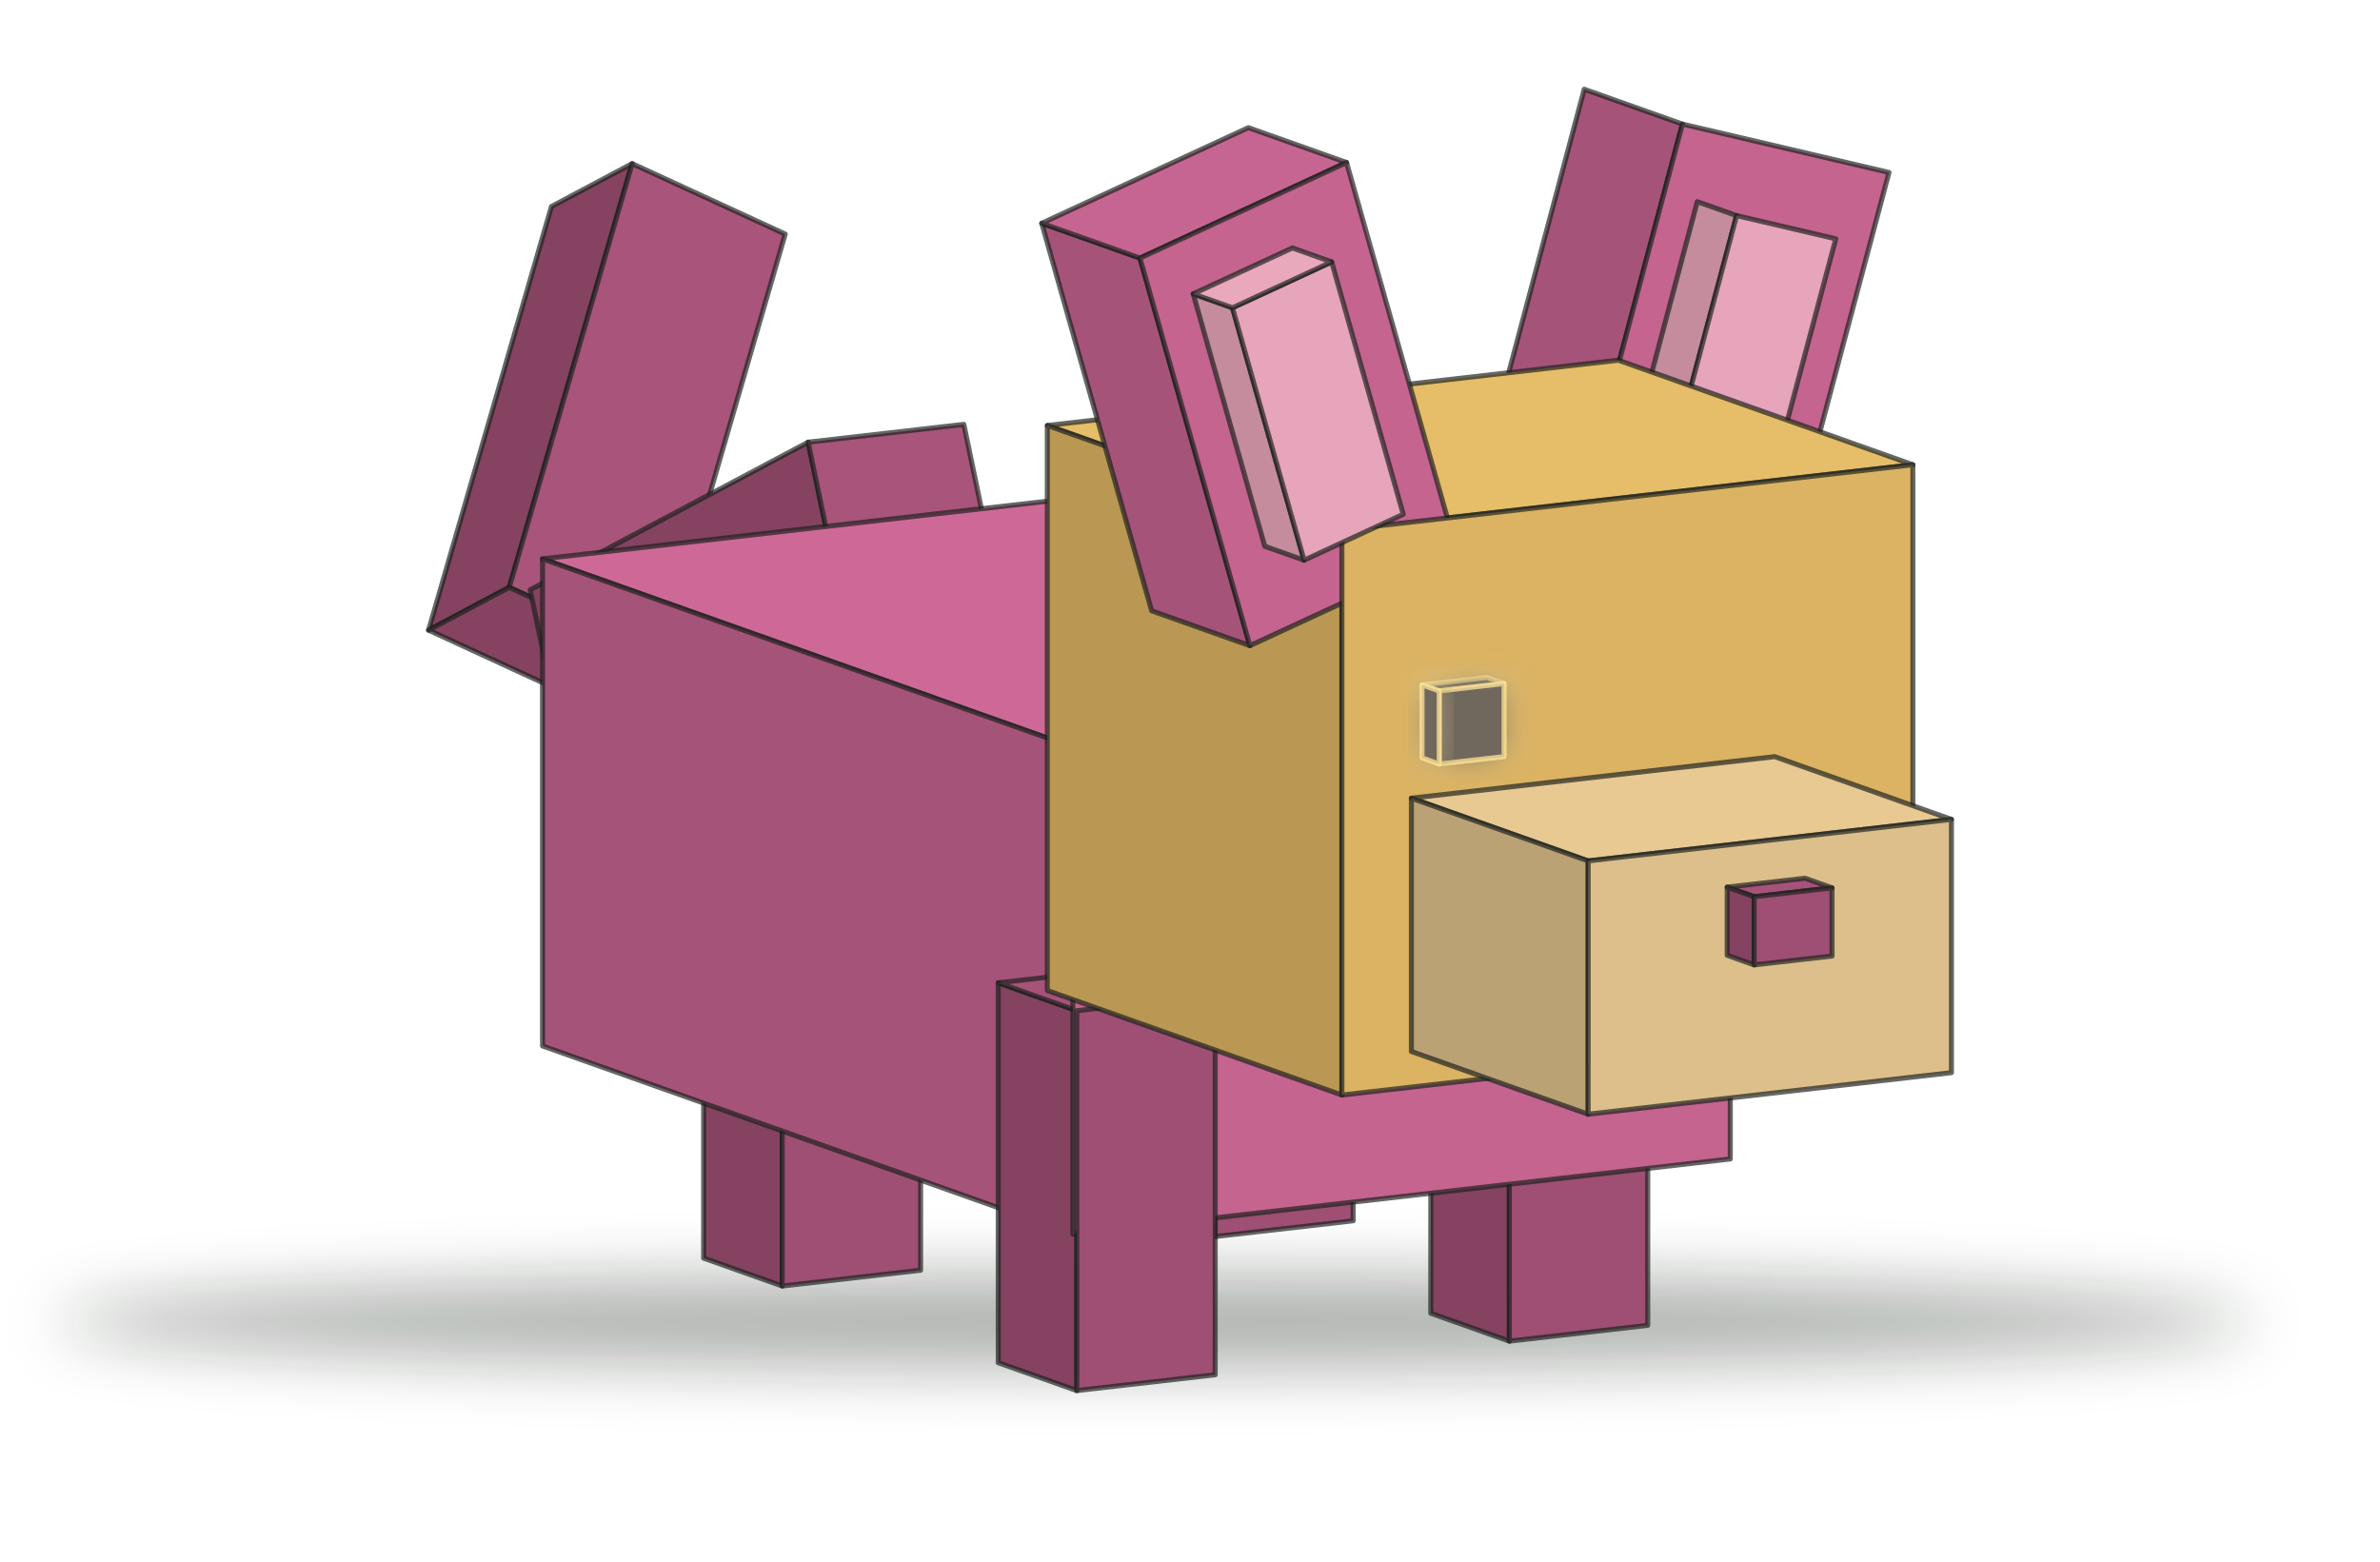
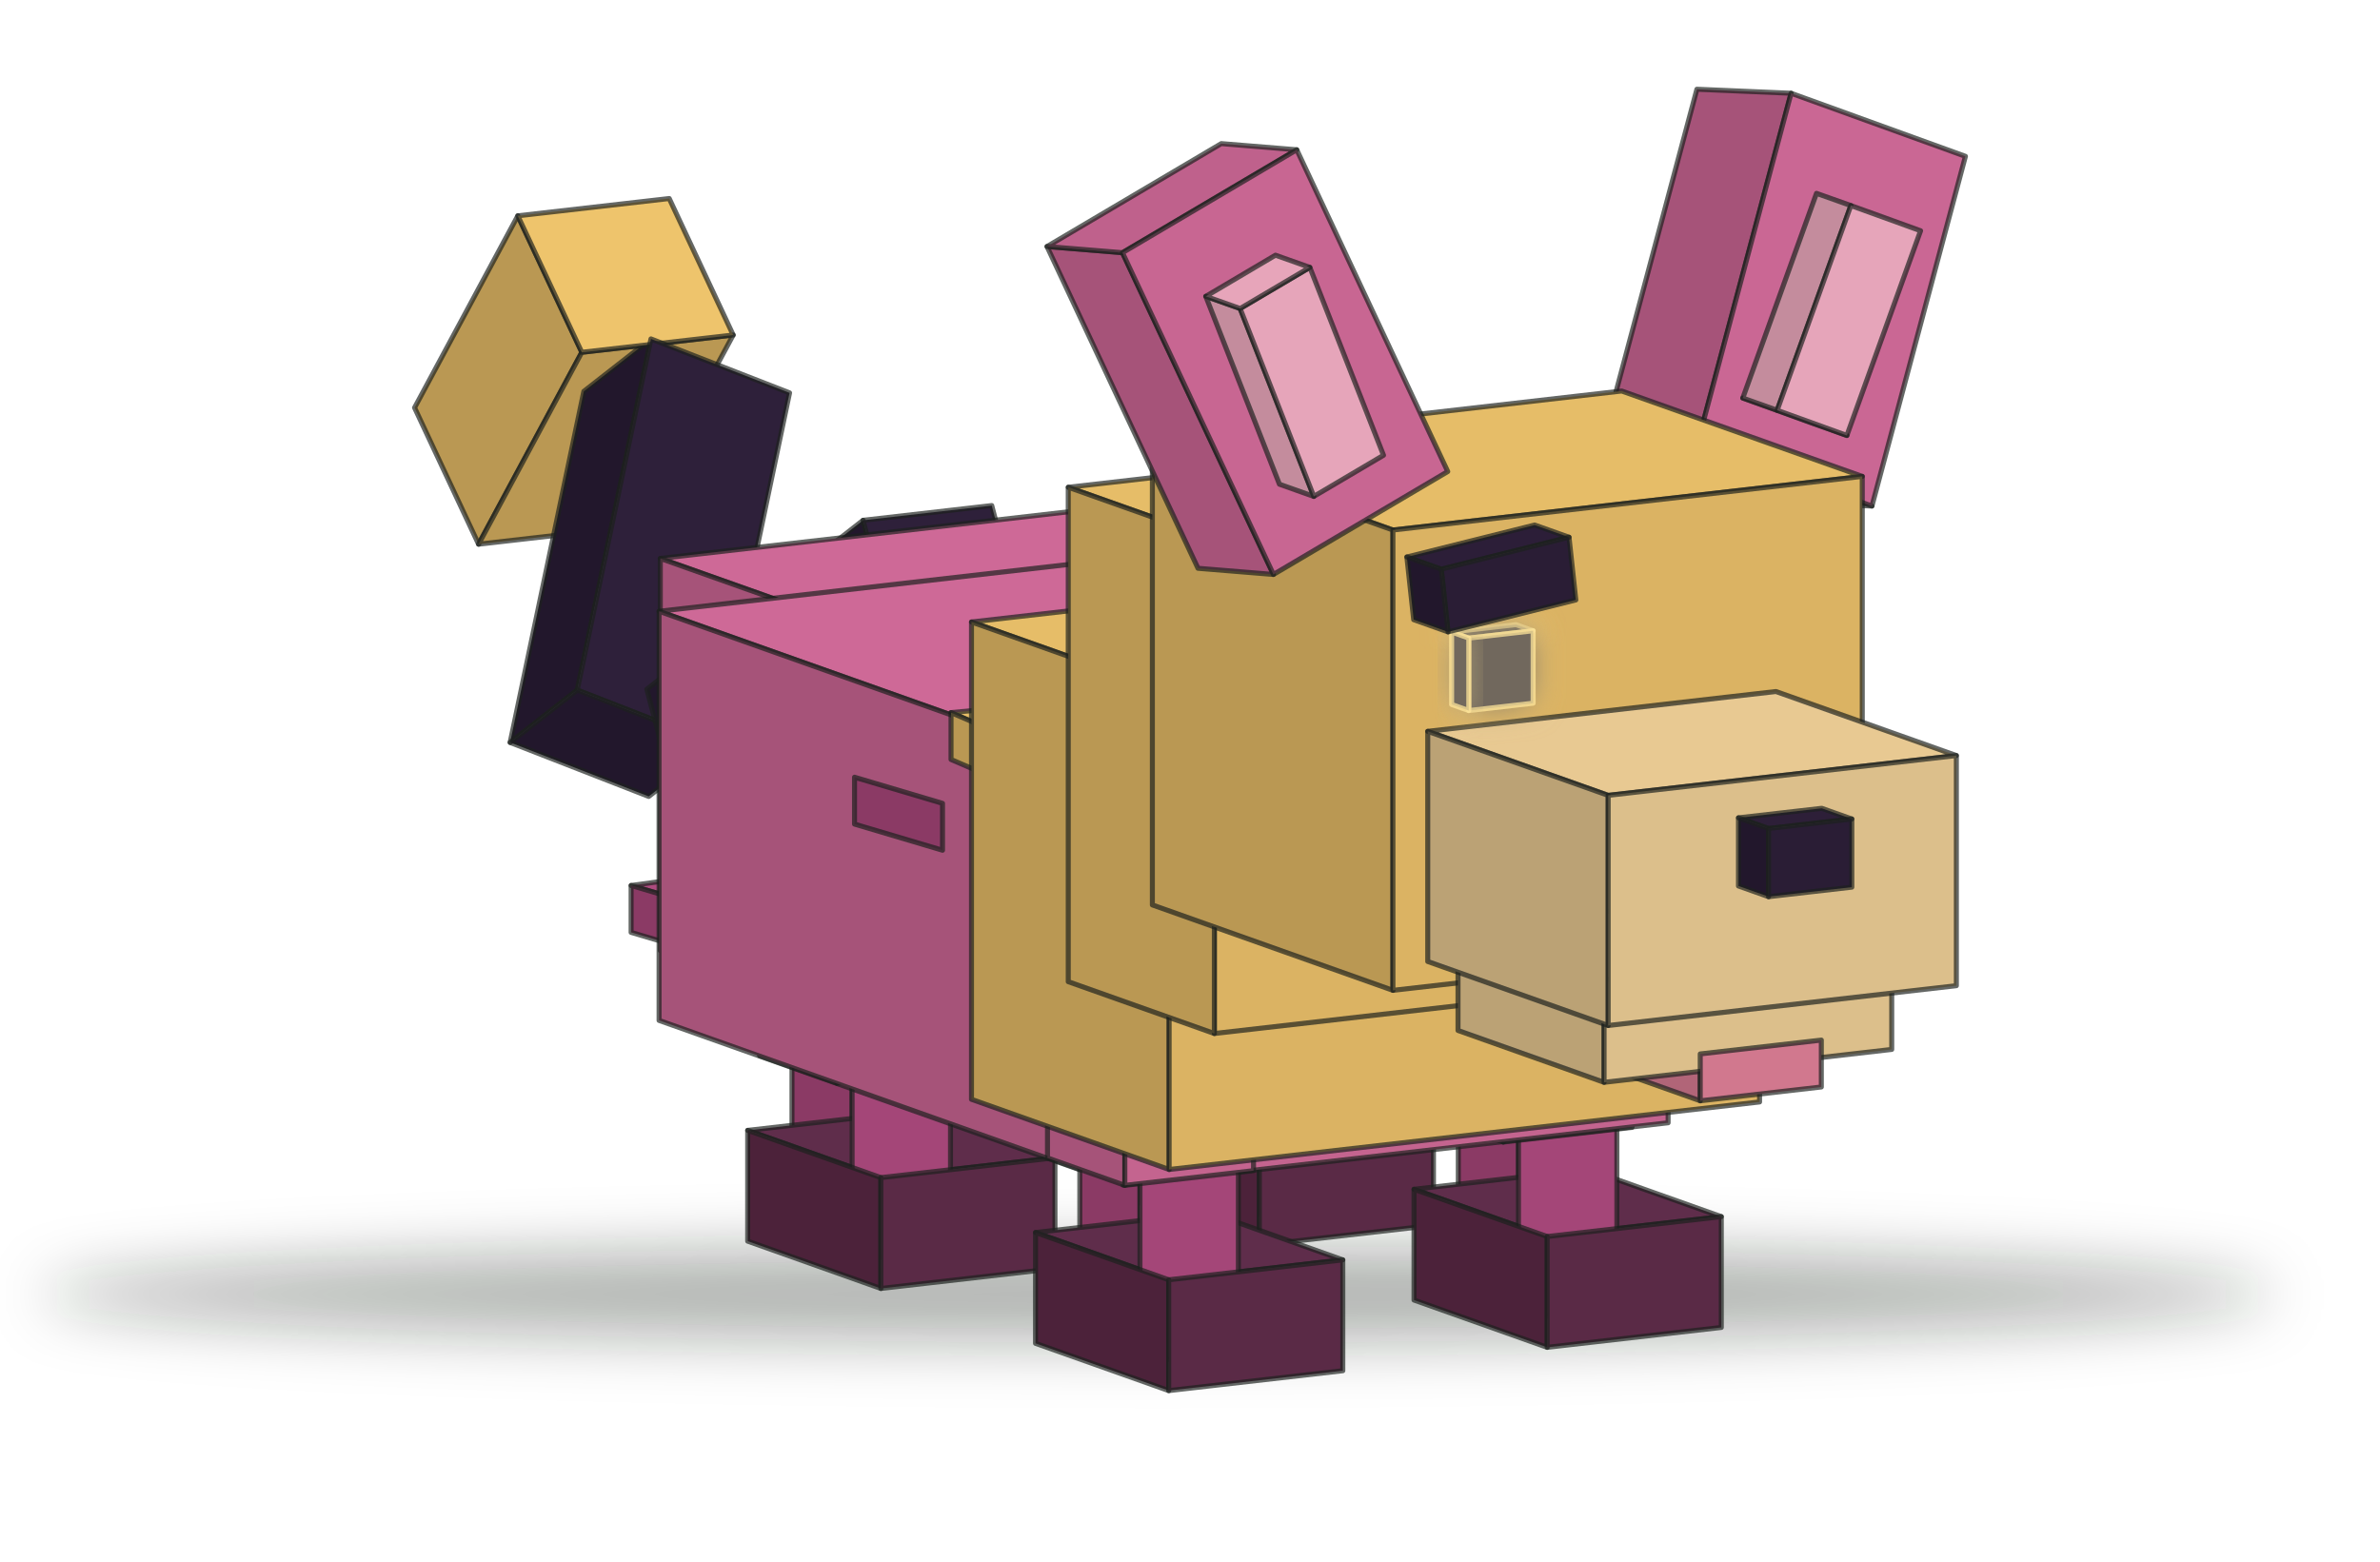
<svg xmlns="http://www.w3.org/2000/svg" width="640" height="420" viewBox="0 0 640 420" role="img" aria-labelledby="portrait-title">
  <defs>
    <filter id="portrait-glow" x="-80%" y="-80%" width="260%" height="260%">
      <feGaussianBlur stdDeviation="4" result="blur" />
      <feMerge>
        <feMergeNode in="blur" />
        <feMergeNode in="SourceGraphic" />
      </feMerge>
    </filter>
    <filter id="portrait-shadow" x="-40%" y="-80%" width="180%" height="260%">
      <feGaussianBlur stdDeviation="8" />
    </filter>
  </defs>
-   <ellipse cx="310.45" cy="355.39" rx="294.86" ry="13" fill="#0c120f" opacity=".32" filter="url(#portrait-shadow)" />
+   <ellipse cx="311.34" cy="348.09" rx="300.26" ry="13" fill="#0c120f" opacity=".32" filter="url(#portrait-shadow)" />
  <g>
-     <polygon points="136.94,157.96 169.99,44.00 148.29,55.53 115.24,169.48" fill="#854261" stroke="#1c211e" stroke-opacity=".68" stroke-width="1.35" stroke-linejoin="round" vector-effect="non-scaling-stroke" />
-     <polygon points="178.09,176.91 211.15,62.95 169.99,44.00 136.94,157.96" fill="#a8547b" stroke="#1c211e" stroke-opacity=".68" stroke-width="1.35" stroke-linejoin="round" vector-effect="non-scaling-stroke" />
-     <polygon points="178.09,176.91 136.94,157.96 115.24,169.48 156.39,188.44" fill="#854261" stroke="#1c211e" stroke-opacity=".68" stroke-width="1.35" stroke-linejoin="round" vector-effect="non-scaling-stroke" />
-     <polygon points="268.87,160.63 227.00,165.42 152.25,205.12 194.12,200.34" fill="#854261" stroke="#1c211e" stroke-opacity=".68" stroke-width="1.35" stroke-linejoin="round" vector-effect="non-scaling-stroke" />
-     <polygon points="227.00,165.42 217.31,118.92 142.56,158.62 152.25,205.12" fill="#854261" stroke="#1c211e" stroke-opacity=".68" stroke-width="1.35" stroke-linejoin="round" vector-effect="non-scaling-stroke" />
-     <polygon points="268.87,160.63 259.18,114.13 217.31,118.92 227.00,165.42" fill="#a8547b" stroke="#1c211e" stroke-opacity=".68" stroke-width="1.35" stroke-linejoin="round" vector-effect="non-scaling-stroke" />
-     <polygon points="326.65,332.58 326.65,230.40 305.53,222.90 305.53,325.08" fill="#854261" stroke="#1c211e" stroke-opacity=".68" stroke-width="1.35" stroke-linejoin="round" vector-effect="non-scaling-stroke" />
-     <polygon points="363.87,226.15 342.75,218.65 305.53,222.90 326.65,230.40" fill="#a65379" stroke="#1c211e" stroke-opacity=".68" stroke-width="1.35" stroke-linejoin="round" vector-effect="non-scaling-stroke" />
-     <polygon points="363.87,328.33 363.87,226.15 326.65,230.40 326.65,332.58" fill="#9e4f73" stroke="#1c211e" stroke-opacity=".68" stroke-width="1.35" stroke-linejoin="round" vector-effect="non-scaling-stroke" />
-     <polygon points="210.34,345.88 210.34,243.70 189.21,236.20 189.21,338.38" fill="#854261" stroke="#1c211e" stroke-opacity=".68" stroke-width="1.35" stroke-linejoin="round" vector-effect="non-scaling-stroke" />
-     <polygon points="247.56,239.45 226.43,231.95 189.21,236.20 210.34,243.70" fill="#a65379" stroke="#1c211e" stroke-opacity=".68" stroke-width="1.35" stroke-linejoin="round" vector-effect="non-scaling-stroke" />
-     <polygon points="247.56,341.63 247.56,239.45 210.34,243.70 210.34,345.88" fill="#9e4f73" stroke="#1c211e" stroke-opacity=".68" stroke-width="1.35" stroke-linejoin="round" vector-effect="non-scaling-stroke" />
-     <polygon points="465.29,180.70 322.69,130.09 145.89,150.31 288.49,200.92" fill="#ce6997" stroke="#1c211e" stroke-opacity=".68" stroke-width="1.35" stroke-linejoin="round" vector-effect="non-scaling-stroke" />
-     <polygon points="288.49,331.92 288.49,200.92 145.89,150.31 145.89,281.31" fill="#a65379" stroke="#1c211e" stroke-opacity=".68" stroke-width="1.35" stroke-linejoin="round" vector-effect="non-scaling-stroke" />
-     <polygon points="405.87,360.70 405.87,258.52 384.75,251.02 384.75,353.20" fill="#854261" stroke="#1c211e" stroke-opacity=".68" stroke-width="1.35" stroke-linejoin="round" vector-effect="non-scaling-stroke" />
-     <polygon points="443.09,254.26 421.97,246.77 384.75,251.02 405.87,258.52" fill="#a65379" stroke="#1c211e" stroke-opacity=".68" stroke-width="1.35" stroke-linejoin="round" vector-effect="non-scaling-stroke" />
-     <polygon points="443.09,356.45 443.09,254.26 405.87,258.52 405.87,360.70" fill="#9e4f73" stroke="#1c211e" stroke-opacity=".68" stroke-width="1.35" stroke-linejoin="round" vector-effect="non-scaling-stroke" />
-     <polygon points="289.56,374.00 289.56,271.82 268.43,264.32 268.43,366.50" fill="#854261" stroke="#1c211e" stroke-opacity=".68" stroke-width="1.35" stroke-linejoin="round" vector-effect="non-scaling-stroke" />
-     <polygon points="326.78,267.56 305.65,260.07 268.43,264.32 289.56,271.82" fill="#a65379" stroke="#1c211e" stroke-opacity=".68" stroke-width="1.35" stroke-linejoin="round" vector-effect="non-scaling-stroke" />
-     <polygon points="465.29,311.70 465.29,180.70 288.49,200.92 288.49,331.92" fill="#c4648f" stroke="#1c211e" stroke-opacity=".68" stroke-width="1.35" stroke-linejoin="round" vector-effect="non-scaling-stroke" />
-     <polygon points="326.78,369.74 326.78,267.56 289.56,271.82 289.56,374.00" fill="#9e4f73" stroke="#1c211e" stroke-opacity=".68" stroke-width="1.35" stroke-linejoin="round" vector-effect="non-scaling-stroke" />
-     <polygon points="422.85,144.38 452.41,33.37 426.01,24.00 396.44,135.01" fill="#a65379" stroke="#1c211e" stroke-opacity=".68" stroke-width="1.35" stroke-linejoin="round" vector-effect="non-scaling-stroke" />
-     <polygon points="478.41,157.39 507.97,46.38 452.41,33.37 422.85,144.38" fill="#c4648f" stroke="#1c211e" stroke-opacity=".68" stroke-width="1.35" stroke-linejoin="round" vector-effect="non-scaling-stroke" />
-     <polygon points="447.73,130.28 466.98,57.99 456.42,54.24 437.17,126.53" fill="#c48c9d" stroke="#1c211e" stroke-opacity=".68" stroke-width="1.35" stroke-linejoin="round" vector-effect="non-scaling-stroke" />
-     <polygon points="474.40,136.52 493.65,64.23 466.98,57.99 447.73,130.28" fill="#e6a5ba" stroke="#1c211e" stroke-opacity=".68" stroke-width="1.35" stroke-linejoin="round" vector-effect="non-scaling-stroke" />
-     <polygon points="514.39,124.99 435.17,96.87 281.63,114.43 360.85,142.54" fill="#e6bd68" stroke="#1c211e" stroke-opacity=".68" stroke-width="1.35" stroke-linejoin="round" vector-effect="non-scaling-stroke" />
-     <polygon points="360.85,294.51 360.85,142.54 281.63,114.43 281.63,266.39" fill="#ba9853" stroke="#1c211e" stroke-opacity=".68" stroke-width="1.35" stroke-linejoin="round" vector-effect="non-scaling-stroke" />
-     <polygon points="492.85,173.73 488.23,172.09 470.79,174.09 475.41,175.73" fill="#71685d" stroke="#ffe59a" stroke-opacity=".74" stroke-width="1.35" stroke-linejoin="round" vector-effect="non-scaling-stroke" filter="url(#portrait-glow)" />
-     <polygon points="492.85,193.38 492.85,173.73 475.41,175.73 475.41,195.38" fill="#71685d" stroke="#ffe59a" stroke-opacity=".74" stroke-width="1.35" stroke-linejoin="round" vector-effect="non-scaling-stroke" filter="url(#portrait-glow)" />
-     <polygon points="475.41,195.38 475.41,175.73 470.79,174.09 470.79,193.74" fill="#71685d" stroke="#ffe59a" stroke-opacity=".74" stroke-width="1.35" stroke-linejoin="round" vector-effect="non-scaling-stroke" filter="url(#portrait-glow)" />
-     <polygon points="336.10,173.66 306.54,69.41 280.13,60.04 309.69,164.28" fill="#a65379" stroke="#1c211e" stroke-opacity=".68" stroke-width="1.35" stroke-linejoin="round" vector-effect="non-scaling-stroke" />
-     <polygon points="362.10,43.70 335.69,34.33 280.13,60.04 306.54,69.41" fill="#c76592" stroke="#1c211e" stroke-opacity=".68" stroke-width="1.35" stroke-linejoin="round" vector-effect="non-scaling-stroke" />
-     <polygon points="391.66,147.95 362.10,43.70 306.54,69.41 336.10,173.66" fill="#c4648f" stroke="#1c211e" stroke-opacity=".68" stroke-width="1.35" stroke-linejoin="round" vector-effect="non-scaling-stroke" />
-     <polygon points="514.39,276.95 514.39,124.99 360.85,142.54 360.85,294.51" fill="#dbb363" stroke="#1c211e" stroke-opacity=".68" stroke-width="1.35" stroke-linejoin="round" vector-effect="non-scaling-stroke" />
-     <polygon points="350.67,150.66 331.42,82.78 320.86,79.03 340.11,146.92" fill="#c48c9d" stroke="#1c211e" stroke-opacity=".68" stroke-width="1.35" stroke-linejoin="round" vector-effect="non-scaling-stroke" />
-     <polygon points="377.34,138.32 358.09,70.44 331.42,82.78 350.67,150.66" fill="#e6a5ba" stroke="#1c211e" stroke-opacity=".68" stroke-width="1.35" stroke-linejoin="round" vector-effect="non-scaling-stroke" />
-     <polygon points="358.09,70.44 347.53,66.69 320.86,79.03 331.42,82.78" fill="#eaa8bd" stroke="#1c211e" stroke-opacity=".68" stroke-width="1.35" stroke-linejoin="round" vector-effect="non-scaling-stroke" />
-     <polygon points="524.76,220.37 477.23,203.50 379.53,214.67 427.06,231.54" fill="#e8c992" stroke="#1c211e" stroke-opacity=".68" stroke-width="1.35" stroke-linejoin="round" vector-effect="non-scaling-stroke" />
-     <polygon points="404.46,183.84 399.83,182.20 382.39,184.19 387.01,185.83" fill="#71685d" stroke="#ffe59a" stroke-opacity=".74" stroke-width="1.35" stroke-linejoin="round" vector-effect="non-scaling-stroke" filter="url(#portrait-glow)" />
-     <polygon points="404.46,203.49 404.46,183.84 387.01,185.83 387.01,205.48" fill="#71685d" stroke="#ffe59a" stroke-opacity=".74" stroke-width="1.35" stroke-linejoin="round" vector-effect="non-scaling-stroke" filter="url(#portrait-glow)" />
-     <polygon points="387.01,205.48 387.01,185.83 382.39,184.19 382.39,203.84" fill="#71685d" stroke="#ffe59a" stroke-opacity=".74" stroke-width="1.35" stroke-linejoin="round" vector-effect="non-scaling-stroke" filter="url(#portrait-glow)" />
-     <polygon points="427.06,299.66 427.06,231.54 379.53,214.67 379.53,282.79" fill="#bba275" stroke="#1c211e" stroke-opacity=".68" stroke-width="1.35" stroke-linejoin="round" vector-effect="non-scaling-stroke" />
-     <polygon points="524.76,288.49 524.76,220.37 427.06,231.54 427.06,299.66" fill="#dcbf8b" stroke="#1c211e" stroke-opacity=".68" stroke-width="1.35" stroke-linejoin="round" vector-effect="non-scaling-stroke" />
-     <polygon points="492.65,238.78 485.39,236.20 464.45,238.59 471.71,241.17" fill="#a65379" stroke="#1c211e" stroke-opacity=".68" stroke-width="1.35" stroke-linejoin="round" vector-effect="non-scaling-stroke" />
-     <polygon points="471.71,259.51 471.71,241.17 464.45,238.59 464.45,256.93" fill="#854261" stroke="#1c211e" stroke-opacity=".68" stroke-width="1.35" stroke-linejoin="round" vector-effect="non-scaling-stroke" />
-     <polygon points="492.65,257.12 492.65,238.78 471.71,241.17 471.71,259.51" fill="#9e4f73" stroke="#1c211e" stroke-opacity=".68" stroke-width="1.35" stroke-linejoin="round" vector-effect="non-scaling-stroke" />
+     <polygon points="156.45,94.75 139.24,58.04 111.48,109.65 128.69,146.36" fill="#ba9853" stroke="#1c211e" stroke-opacity=".68" stroke-width="1.35" stroke-linejoin="round" vector-effect="non-scaling-stroke" />
+     <polygon points="197.16,90.10 156.45,94.75 128.69,146.36 169.40,141.70" fill="#ba9853" stroke="#1c211e" stroke-opacity=".68" stroke-width="1.35" stroke-linejoin="round" vector-effect="non-scaling-stroke" />
+     <polygon points="155.23,185.58 175.05,91.15 157.00,105.25 137.18,199.68" fill="#22172c" stroke="#1c211e" stroke-opacity=".68" stroke-width="1.35" stroke-linejoin="round" vector-effect="non-scaling-stroke" />
+     <polygon points="197.16,90.10 179.96,53.39 139.24,58.04 156.45,94.75" fill="#eec46c" stroke="#1c211e" stroke-opacity=".68" stroke-width="1.35" stroke-linejoin="round" vector-effect="non-scaling-stroke" />
+     <polygon points="192.50,200.10 212.32,105.66 175.05,91.15 155.23,185.58" fill="#2e203a" stroke="#1c211e" stroke-opacity=".68" stroke-width="1.35" stroke-linejoin="round" vector-effect="non-scaling-stroke" />
+     <polygon points="192.50,200.10 155.23,185.58 137.18,199.68 174.45,214.20" fill="#22172c" stroke="#1c211e" stroke-opacity=".68" stroke-width="1.35" stroke-linejoin="round" vector-effect="non-scaling-stroke" />
+     <polygon points="276.45,173.26 241.85,177.21 183.70,222.64 218.30,218.69" fill="#22172c" stroke="#1c211e" stroke-opacity=".68" stroke-width="1.35" stroke-linejoin="round" vector-effect="non-scaling-stroke" />
+     <polygon points="241.85,177.21 232.09,139.93 173.94,185.36 183.70,222.64" fill="#22172c" stroke="#1c211e" stroke-opacity=".68" stroke-width="1.35" stroke-linejoin="round" vector-effect="non-scaling-stroke" />
+     <polygon points="340.56,225.05 316.90,218.02 169.71,238.15 193.37,245.17" fill="#ad4b7f" stroke="#1c211e" stroke-opacity=".68" stroke-width="1.35" stroke-linejoin="round" vector-effect="non-scaling-stroke" />
+     <polygon points="276.45,173.26 266.69,135.97 232.09,139.93 241.85,177.21" fill="#2e203a" stroke="#1c211e" stroke-opacity=".68" stroke-width="1.35" stroke-linejoin="round" vector-effect="non-scaling-stroke" />
+     <polygon points="340.56,237.66 340.56,225.05 193.37,245.17 193.37,257.78" fill="#a54779" stroke="#1c211e" stroke-opacity=".68" stroke-width="1.35" stroke-linejoin="round" vector-effect="non-scaling-stroke" />
+     <polygon points="357.38,255.57 341.21,249.82 314.74,252.85 330.92,258.59" fill="#ad4b7f" stroke="#1c211e" stroke-opacity=".68" stroke-width="1.35" stroke-linejoin="round" vector-effect="non-scaling-stroke" />
+     <polygon points="330.92,327.37 330.92,258.59 314.74,252.85 314.74,321.63" fill="#8b3a65" stroke="#1c211e" stroke-opacity=".68" stroke-width="1.35" stroke-linejoin="round" vector-effect="non-scaling-stroke" />
+     <polygon points="361.45,211.54 340.66,204.16 306.05,208.12 326.85,215.50" fill="#ce6997" stroke="#1c211e" stroke-opacity=".68" stroke-width="1.35" stroke-linejoin="round" vector-effect="non-scaling-stroke" />
+     <polygon points="385.47,299.73 349.65,287.02 302.83,292.37 338.65,305.08" fill="#5f2d4b" stroke="#1c211e" stroke-opacity=".68" stroke-width="1.35" stroke-linejoin="round" vector-effect="non-scaling-stroke" />
+     <polygon points="357.38,324.34 357.38,255.57 330.92,258.59 330.92,327.37" fill="#a44678" stroke="#1c211e" stroke-opacity=".68" stroke-width="1.35" stroke-linejoin="round" vector-effect="non-scaling-stroke" />
+     <polygon points="326.85,279.69 326.85,215.50 306.05,208.12 306.05,272.31" fill="#a65379" stroke="#1c211e" stroke-opacity=".68" stroke-width="1.35" stroke-linejoin="round" vector-effect="non-scaling-stroke" />
+     <polygon points="338.65,334.89 338.65,305.08 302.83,292.37 302.83,322.18" fill="#4c223a" stroke="#1c211e" stroke-opacity=".68" stroke-width="1.35" stroke-linejoin="round" vector-effect="non-scaling-stroke" />
+     <polygon points="361.45,275.73 361.45,211.54 326.85,215.50 326.85,279.69" fill="#c4648f" stroke="#1c211e" stroke-opacity=".68" stroke-width="1.35" stroke-linejoin="round" vector-effect="non-scaling-stroke" />
+     <polygon points="365.06,153.69 311.91,134.83 177.56,150.19 230.71,169.05" fill="#ce6997" stroke="#1c211e" stroke-opacity=".68" stroke-width="1.35" stroke-linejoin="round" vector-effect="non-scaling-stroke" />
+     <polygon points="193.37,257.78 193.37,245.17 169.71,238.15 169.71,250.76" fill="#8b3a65" stroke="#1c211e" stroke-opacity=".68" stroke-width="1.35" stroke-linejoin="round" vector-effect="non-scaling-stroke" />
+     <polygon points="385.47,329.54 385.47,299.73 338.65,305.08 338.65,334.89" fill="#5a2a46" stroke="#1c211e" stroke-opacity=".68" stroke-width="1.35" stroke-linejoin="round" vector-effect="non-scaling-stroke" />
+     <polygon points="374.69,213.32 356.89,205.62 195.66,220.77 213.46,228.46" fill="#e6bd68" stroke="#1c211e" stroke-opacity=".68" stroke-width="1.35" stroke-linejoin="round" vector-effect="non-scaling-stroke" />
+     <polygon points="230.71,274.51 230.71,169.05 177.56,150.19 177.56,255.65" fill="#a65379" stroke="#1c211e" stroke-opacity=".68" stroke-width="1.35" stroke-linejoin="round" vector-effect="non-scaling-stroke" />
+     <polygon points="374.69,225.93 374.69,213.32 213.46,228.46 213.46,241.07" fill="#d9b262" stroke="#1c211e" stroke-opacity=".68" stroke-width="1.35" stroke-linejoin="round" vector-effect="non-scaling-stroke" />
+     <polygon points="255.60,267.20 239.43,261.46 212.97,264.49 229.14,270.23" fill="#ad4b7f" stroke="#1c211e" stroke-opacity=".68" stroke-width="1.35" stroke-linejoin="round" vector-effect="non-scaling-stroke" />
+     <polygon points="229.14,339.01 229.14,270.23 212.97,264.49 212.97,333.26" fill="#8b3a65" stroke="#1c211e" stroke-opacity=".68" stroke-width="1.35" stroke-linejoin="round" vector-effect="non-scaling-stroke" />
+     <polygon points="365.06,259.15 365.06,153.69 230.71,169.05 230.71,274.51" fill="#c4648f" stroke="#1c211e" stroke-opacity=".68" stroke-width="1.35" stroke-linejoin="round" vector-effect="non-scaling-stroke" />
+     <polygon points="259.67,223.18 238.88,215.80 204.27,219.75 225.07,227.13" fill="#ce6997" stroke="#1c211e" stroke-opacity=".68" stroke-width="1.35" stroke-linejoin="round" vector-effect="non-scaling-stroke" />
+     <polygon points="283.69,311.37 247.87,298.66 201.06,304.01 236.87,316.72" fill="#5f2d4b" stroke="#1c211e" stroke-opacity=".68" stroke-width="1.35" stroke-linejoin="round" vector-effect="non-scaling-stroke" />
+     <polygon points="255.60,335.98 255.60,267.20 229.14,270.23 229.14,339.01" fill="#a44678" stroke="#1c211e" stroke-opacity=".68" stroke-width="1.35" stroke-linejoin="round" vector-effect="non-scaling-stroke" />
+     <polygon points="225.07,291.33 225.07,227.13 204.27,219.75 204.27,283.95" fill="#a65379" stroke="#1c211e" stroke-opacity=".68" stroke-width="1.35" stroke-linejoin="round" vector-effect="non-scaling-stroke" />
+     <polygon points="236.87,346.53 236.87,316.72 201.06,304.01 201.06,333.81" fill="#4c223a" stroke="#1c211e" stroke-opacity=".68" stroke-width="1.35" stroke-linejoin="round" vector-effect="non-scaling-stroke" />
+     <polygon points="213.46,241.07 213.46,228.46 195.66,220.77 195.66,233.37" fill="#ba9853" stroke="#1c211e" stroke-opacity=".68" stroke-width="1.35" stroke-linejoin="round" vector-effect="non-scaling-stroke" />
+     <polygon points="259.67,287.37 259.67,223.18 225.07,227.13 225.07,291.33" fill="#c4648f" stroke="#1c211e" stroke-opacity=".68" stroke-width="1.35" stroke-linejoin="round" vector-effect="non-scaling-stroke" />
+     <polygon points="283.69,341.17 283.69,311.37 236.87,316.72 236.87,346.53" fill="#5a2a46" stroke="#1c211e" stroke-opacity=".68" stroke-width="1.35" stroke-linejoin="round" vector-effect="non-scaling-stroke" />
+     <polygon points="400.64,195.93 376.98,188.91 229.79,209.03 253.45,216.06" fill="#ad4b7f" stroke="#1c211e" stroke-opacity=".68" stroke-width="1.35" stroke-linejoin="round" vector-effect="non-scaling-stroke" />
+     <polygon points="448.57,191.93 323.79,147.64 177.23,164.40 302.01,208.69" fill="#ce6997" stroke="#1c211e" stroke-opacity=".68" stroke-width="1.35" stroke-linejoin="round" vector-effect="non-scaling-stroke" />
+     <polygon points="400.64,208.54 400.64,195.93 253.45,216.06 253.45,228.67" fill="#a54779" stroke="#1c211e" stroke-opacity=".68" stroke-width="1.35" stroke-linejoin="round" vector-effect="non-scaling-stroke" />
+     <polygon points="302.01,318.73 302.01,208.69 177.23,164.40 177.23,274.44" fill="#a65379" stroke="#1c211e" stroke-opacity=".68" stroke-width="1.35" stroke-linejoin="round" vector-effect="non-scaling-stroke" />
+     <polygon points="434.79,283.04 418.61,277.30 392.15,280.32 408.33,286.07" fill="#ad4b7f" stroke="#1c211e" stroke-opacity=".68" stroke-width="1.35" stroke-linejoin="round" vector-effect="non-scaling-stroke" />
+     <polygon points="408.33,354.84 408.33,286.07 392.15,280.32 392.15,349.10" fill="#8b3a65" stroke="#1c211e" stroke-opacity=".68" stroke-width="1.35" stroke-linejoin="round" vector-effect="non-scaling-stroke" />
+     <polygon points="438.86,239.02 418.06,231.63 383.46,235.59 404.25,242.97" fill="#ce6997" stroke="#1c211e" stroke-opacity=".68" stroke-width="1.35" stroke-linejoin="round" vector-effect="non-scaling-stroke" />
+     <polygon points="462.87,327.21 427.06,314.49 380.24,319.85 416.05,332.56" fill="#5f2d4b" stroke="#1c211e" stroke-opacity=".68" stroke-width="1.35" stroke-linejoin="round" vector-effect="non-scaling-stroke" />
+     <polygon points="434.79,351.82 434.79,283.04 408.33,286.07 408.33,354.84" fill="#a44678" stroke="#1c211e" stroke-opacity=".68" stroke-width="1.35" stroke-linejoin="round" vector-effect="non-scaling-stroke" />
+     <polygon points="404.25,307.16 404.25,242.97 383.46,235.59 383.46,299.78" fill="#a65379" stroke="#1c211e" stroke-opacity=".68" stroke-width="1.35" stroke-linejoin="round" vector-effect="non-scaling-stroke" />
+     <polygon points="253.45,228.67 253.45,216.06 229.79,209.03 229.79,221.64" fill="#8b3a65" stroke="#1c211e" stroke-opacity=".68" stroke-width="1.35" stroke-linejoin="round" vector-effect="non-scaling-stroke" />
+     <polygon points="416.05,362.36 416.05,332.56 380.24,319.85 380.24,349.65" fill="#4c223a" stroke="#1c211e" stroke-opacity=".68" stroke-width="1.35" stroke-linejoin="round" vector-effect="non-scaling-stroke" />
+     <polygon points="438.86,303.21 438.86,239.02 404.25,242.97 404.25,307.16" fill="#c4648f" stroke="#1c211e" stroke-opacity=".68" stroke-width="1.35" stroke-linejoin="round" vector-effect="non-scaling-stroke" />
+     <polygon points="434.76,184.20 416.96,176.51 255.74,191.65 273.54,199.34" fill="#e6bd68" stroke="#1c211e" stroke-opacity=".68" stroke-width="1.35" stroke-linejoin="round" vector-effect="non-scaling-stroke" />
+     <polygon points="462.87,357.01 462.87,327.21 416.05,332.56 416.05,362.36" fill="#5a2a46" stroke="#1c211e" stroke-opacity=".68" stroke-width="1.35" stroke-linejoin="round" vector-effect="non-scaling-stroke" />
+     <polygon points="434.76,196.81 434.76,184.20 273.54,199.34 273.54,211.95" fill="#d9b262" stroke="#1c211e" stroke-opacity=".68" stroke-width="1.35" stroke-linejoin="round" vector-effect="non-scaling-stroke" />
+     <polygon points="273.54,211.95 273.54,199.34 255.74,191.65 255.74,204.26" fill="#ba9853" stroke="#1c211e" stroke-opacity=".68" stroke-width="1.35" stroke-linejoin="round" vector-effect="non-scaling-stroke" />
+     <polygon points="333.01,294.68 316.84,288.94 290.37,291.96 306.55,297.70" fill="#ad4b7f" stroke="#1c211e" stroke-opacity=".68" stroke-width="1.35" stroke-linejoin="round" vector-effect="non-scaling-stroke" />
+     <polygon points="306.55,366.48 306.55,297.70 290.37,291.96 290.37,360.74" fill="#8b3a65" stroke="#1c211e" stroke-opacity=".68" stroke-width="1.35" stroke-linejoin="round" vector-effect="non-scaling-stroke" />
+     <polygon points="448.57,301.97 448.57,191.93 302.01,208.69 302.01,318.73" fill="#c4648f" stroke="#1c211e" stroke-opacity=".68" stroke-width="1.35" stroke-linejoin="round" vector-effect="non-scaling-stroke" />
+     <polygon points="473.16,167.99 420.02,149.13 261.24,167.28 314.39,186.14" fill="#e6bd68" stroke="#1c211e" stroke-opacity=".68" stroke-width="1.35" stroke-linejoin="round" vector-effect="non-scaling-stroke" />
+     <polygon points="337.08,250.65 316.28,243.27 281.68,247.23 302.48,254.61" fill="#ce6997" stroke="#1c211e" stroke-opacity=".68" stroke-width="1.35" stroke-linejoin="round" vector-effect="non-scaling-stroke" />
+     <polygon points="361.09,338.84 325.28,326.13 278.46,331.48 314.28,344.20" fill="#5f2d4b" stroke="#1c211e" stroke-opacity=".68" stroke-width="1.35" stroke-linejoin="round" vector-effect="non-scaling-stroke" />
+     <polygon points="333.01,363.45 333.01,294.68 306.55,297.70 306.55,366.48" fill="#a44678" stroke="#1c211e" stroke-opacity=".68" stroke-width="1.35" stroke-linejoin="round" vector-effect="non-scaling-stroke" />
+     <polygon points="302.48,318.80 302.48,254.61 281.68,247.23 281.68,311.42" fill="#a65379" stroke="#1c211e" stroke-opacity=".68" stroke-width="1.35" stroke-linejoin="round" vector-effect="non-scaling-stroke" />
+     <polygon points="314.28,374.00 314.28,344.20 278.46,331.48 278.46,361.29" fill="#4c223a" stroke="#1c211e" stroke-opacity=".68" stroke-width="1.35" stroke-linejoin="round" vector-effect="non-scaling-stroke" />
+     <polygon points="337.08,314.84 337.08,250.65 302.48,254.61 302.48,318.80" fill="#c4648f" stroke="#1c211e" stroke-opacity=".68" stroke-width="1.35" stroke-linejoin="round" vector-effect="non-scaling-stroke" />
+     <polygon points="361.09,368.65 361.09,338.84 314.28,344.20 314.28,374.00" fill="#5a2a46" stroke="#1c211e" stroke-opacity=".68" stroke-width="1.35" stroke-linejoin="round" vector-effect="non-scaling-stroke" />
+     <polygon points="314.39,314.53 314.39,186.14 261.24,167.28 261.24,295.66" fill="#ba9853" stroke="#1c211e" stroke-opacity=".68" stroke-width="1.35" stroke-linejoin="round" vector-effect="non-scaling-stroke" />
+     <polygon points="473.16,296.37 473.16,167.99 314.39,186.14 314.39,314.53" fill="#dbb363" stroke="#1c211e" stroke-opacity=".68" stroke-width="1.35" stroke-linejoin="round" vector-effect="non-scaling-stroke" />
+     <polygon points="477.18,127.77 437.90,113.82 287.26,131.05 326.55,144.99" fill="#e6bd68" stroke="#1c211e" stroke-opacity=".68" stroke-width="1.35" stroke-linejoin="round" vector-effect="non-scaling-stroke" />
+     <polygon points="477.18,260.74 477.18,127.77 326.55,144.99 326.55,277.96" fill="#dbb363" stroke="#1c211e" stroke-opacity=".68" stroke-width="1.35" stroke-linejoin="round" vector-effect="non-scaling-stroke" />
+     <polygon points="503.38,136.10 456.51,119.14 431.17,118.06 478.04,135.02" fill="#a65379" stroke="#1c211e" stroke-opacity=".68" stroke-width="1.35" stroke-linejoin="round" vector-effect="non-scaling-stroke" />
+     <polygon points="326.55,277.96 326.55,144.99 287.26,131.05 287.26,264.02" fill="#ba9853" stroke="#1c211e" stroke-opacity=".68" stroke-width="1.35" stroke-linejoin="round" vector-effect="non-scaling-stroke" />
+     <polygon points="456.51,119.14 481.64,25.08 456.31,24.00 431.17,118.06" fill="#a65379" stroke="#1c211e" stroke-opacity=".68" stroke-width="1.35" stroke-linejoin="round" vector-effect="non-scaling-stroke" />
+     <polygon points="503.38,136.10 528.52,42.04 481.64,25.08 456.51,119.14" fill="#ca6794" stroke="#1c211e" stroke-opacity=".68" stroke-width="1.35" stroke-linejoin="round" vector-effect="non-scaling-stroke" />
+     <polygon points="496.64,117.12 477.89,110.34 468.65,107.05 487.40,113.84" fill="#c48c9d" stroke="#1c211e" stroke-opacity=".68" stroke-width="1.35" stroke-linejoin="round" vector-effect="non-scaling-stroke" />
+     <polygon points="477.89,110.34 497.71,55.28 488.47,52.00 468.65,107.05" fill="#c48c9d" stroke="#1c211e" stroke-opacity=".68" stroke-width="1.35" stroke-linejoin="round" vector-effect="non-scaling-stroke" />
+     <polygon points="500.78,128.12 436.08,105.16 309.88,119.59 374.57,142.55" fill="#e6bd68" stroke="#1c211e" stroke-opacity=".68" stroke-width="1.35" stroke-linejoin="round" vector-effect="non-scaling-stroke" />
+     <polygon points="496.64,117.12 516.46,62.06 497.71,55.28 477.89,110.34" fill="#e6a5ba" stroke="#1c211e" stroke-opacity=".68" stroke-width="1.35" stroke-linejoin="round" vector-effect="non-scaling-stroke" />
+     <polygon points="374.57,266.35 374.57,142.55 309.88,119.59 309.88,243.38" fill="#ba9853" stroke="#1c211e" stroke-opacity=".68" stroke-width="1.35" stroke-linejoin="round" vector-effect="non-scaling-stroke" />
+     <polygon points="489.62,160.79 485.00,159.15 467.70,161.13 472.32,162.77" fill="#71685d" stroke="#ffe59a" stroke-opacity=".74" stroke-width="1.35" stroke-linejoin="round" vector-effect="non-scaling-stroke" filter="url(#portrait-glow)" />
+     <polygon points="497.03,140.56 487.79,137.28 453.43,136.54 462.67,139.82" fill="#2d1f39" stroke="#1c211e" stroke-opacity=".68" stroke-width="1.35" stroke-linejoin="round" vector-effect="non-scaling-stroke" />
+     <polygon points="489.62,180.28 489.62,160.79 472.32,162.77 472.32,182.26" fill="#71685d" stroke="#ffe59a" stroke-opacity=".74" stroke-width="1.35" stroke-linejoin="round" vector-effect="non-scaling-stroke" filter="url(#portrait-glow)" />
+     <polygon points="472.32,182.26 472.32,162.77 467.70,161.13 467.70,180.62" fill="#71685d" stroke="#ffe59a" stroke-opacity=".74" stroke-width="1.35" stroke-linejoin="round" vector-effect="non-scaling-stroke" filter="url(#portrait-glow)" />
+     <polygon points="495.20,157.84 497.03,140.56 462.67,139.82 460.85,157.10" fill="#2a1d35" stroke="#1c211e" stroke-opacity=".68" stroke-width="1.35" stroke-linejoin="round" vector-effect="non-scaling-stroke" />
+     <polygon points="460.85,157.10 462.67,139.82 453.43,136.54 451.60,153.82" fill="#22172c" stroke="#1c211e" stroke-opacity=".68" stroke-width="1.35" stroke-linejoin="round" vector-effect="non-scaling-stroke" />
+     <polygon points="500.78,251.92 500.78,128.12 374.57,142.55 374.57,266.35" fill="#dbb363" stroke="#1c211e" stroke-opacity=".68" stroke-width="1.35" stroke-linejoin="round" vector-effect="non-scaling-stroke" />
+     <polygon points="508.70,254.73 469.42,240.79 392.07,249.63 431.35,263.57" fill="#e8c992" stroke="#1c211e" stroke-opacity=".68" stroke-width="1.35" stroke-linejoin="round" vector-effect="non-scaling-stroke" />
+     <polygon points="342.44,154.50 301.84,67.96 281.55,66.30 322.15,152.84" fill="#a65379" stroke="#1c211e" stroke-opacity=".68" stroke-width="1.35" stroke-linejoin="round" vector-effect="non-scaling-stroke" />
+     <polygon points="348.71,40.28 328.42,38.62 281.55,66.30 301.84,67.96" fill="#bf618c" stroke="#1c211e" stroke-opacity=".68" stroke-width="1.35" stroke-linejoin="round" vector-effect="non-scaling-stroke" />
+     <polygon points="489.77,279.73 468.98,272.35 436.41,276.07 457.21,283.45" fill="#db7f96" stroke="#1c211e" stroke-opacity=".68" stroke-width="1.35" stroke-linejoin="round" vector-effect="non-scaling-stroke" />
+     <polygon points="389.31,126.82 348.71,40.28 301.84,67.96 342.44,154.50" fill="#c86692" stroke="#1c211e" stroke-opacity=".68" stroke-width="1.35" stroke-linejoin="round" vector-effect="non-scaling-stroke" />
+     <polygon points="431.35,291.09 431.35,263.57 392.07,249.63 392.07,277.14" fill="#bba275" stroke="#1c211e" stroke-opacity=".68" stroke-width="1.35" stroke-linejoin="round" vector-effect="non-scaling-stroke" />
+     <polygon points="526.08,203.20 477.56,185.98 383.93,196.69 432.45,213.91" fill="#e8c992" stroke="#1c211e" stroke-opacity=".68" stroke-width="1.35" stroke-linejoin="round" vector-effect="non-scaling-stroke" />
+     <polygon points="421.92,144.48 412.68,141.20 378.32,149.80 387.57,153.08" fill="#2c1e38" stroke="#1c211e" stroke-opacity=".68" stroke-width="1.35" stroke-linejoin="round" vector-effect="non-scaling-stroke" />
+     <polygon points="412.27,169.64 407.65,168.00 390.35,169.98 394.97,171.62" fill="#71685d" stroke="#ffe59a" stroke-opacity=".74" stroke-width="1.35" stroke-linejoin="round" vector-effect="non-scaling-stroke" filter="url(#portrait-glow)" />
+     <polygon points="412.27,189.12 412.27,169.64 394.97,171.62 394.97,191.10" fill="#71685d" stroke="#ffe59a" stroke-opacity=".74" stroke-width="1.35" stroke-linejoin="round" vector-effect="non-scaling-stroke" filter="url(#portrait-glow)" />
+     <polygon points="353.29,133.51 333.48,82.98 324.24,79.70 344.05,130.23" fill="#c48c9d" stroke="#1c211e" stroke-opacity=".68" stroke-width="1.35" stroke-linejoin="round" vector-effect="non-scaling-stroke" />
+     <polygon points="394.97,191.10 394.97,171.62 390.35,169.98 390.35,189.46" fill="#71685d" stroke="#ffe59a" stroke-opacity=".74" stroke-width="1.35" stroke-linejoin="round" vector-effect="non-scaling-stroke" filter="url(#portrait-glow)" />
+     <polygon points="457.21,296.06 457.21,283.45 436.41,276.07 436.41,288.68" fill="#b16578" stroke="#1c211e" stroke-opacity=".68" stroke-width="1.35" stroke-linejoin="round" vector-effect="non-scaling-stroke" />
+     <polygon points="423.75,161.35 421.92,144.48 387.57,153.08 389.39,169.94" fill="#2a1d35" stroke="#1c211e" stroke-opacity=".68" stroke-width="1.35" stroke-linejoin="round" vector-effect="non-scaling-stroke" />
+     <polygon points="372.04,122.44 352.23,71.91 333.48,82.98 353.29,133.51" fill="#e6a5ba" stroke="#1c211e" stroke-opacity=".68" stroke-width="1.35" stroke-linejoin="round" vector-effect="non-scaling-stroke" />
+     <polygon points="389.39,169.94 387.57,153.08 378.32,149.80 380.15,166.66" fill="#22172c" stroke="#1c211e" stroke-opacity=".68" stroke-width="1.35" stroke-linejoin="round" vector-effect="non-scaling-stroke" />
+     <polygon points="352.23,71.91 342.98,68.63 324.24,79.70 333.48,82.98" fill="#e7a5ba" stroke="#1c211e" stroke-opacity=".68" stroke-width="1.35" stroke-linejoin="round" vector-effect="non-scaling-stroke" />
+     <polygon points="508.70,282.24 508.70,254.73 431.35,263.57 431.35,291.09" fill="#dcbf8b" stroke="#1c211e" stroke-opacity=".68" stroke-width="1.35" stroke-linejoin="round" vector-effect="non-scaling-stroke" />
+     <polygon points="489.77,292.34 489.77,279.73 457.21,283.45 457.21,296.06" fill="#d1788e" stroke="#1c211e" stroke-opacity=".68" stroke-width="1.35" stroke-linejoin="round" vector-effect="non-scaling-stroke" />
+     <polygon points="432.45,275.81 432.45,213.91 383.93,196.69 383.93,258.59" fill="#bba275" stroke="#1c211e" stroke-opacity=".68" stroke-width="1.35" stroke-linejoin="round" vector-effect="non-scaling-stroke" />
+     <polygon points="526.08,265.10 526.08,203.20 432.45,213.91 432.45,275.81" fill="#dcbf8b" stroke="#1c211e" stroke-opacity=".68" stroke-width="1.35" stroke-linejoin="round" vector-effect="non-scaling-stroke" />
+     <polygon points="497.97,220.26 489.88,217.39 467.49,219.95 475.58,222.82" fill="#2d1f38" stroke="#1c211e" stroke-opacity=".68" stroke-width="1.35" stroke-linejoin="round" vector-effect="non-scaling-stroke" />
+     <polygon points="475.58,241.16 475.58,222.82 467.49,219.95 467.49,238.29" fill="#22172c" stroke="#1c211e" stroke-opacity=".68" stroke-width="1.35" stroke-linejoin="round" vector-effect="non-scaling-stroke" />
+     <polygon points="497.97,238.60 497.97,220.26 475.58,222.82 475.58,241.16" fill="#2a1d35" stroke="#1c211e" stroke-opacity=".68" stroke-width="1.35" stroke-linejoin="round" vector-effect="non-scaling-stroke" />
  </g>
</svg>
